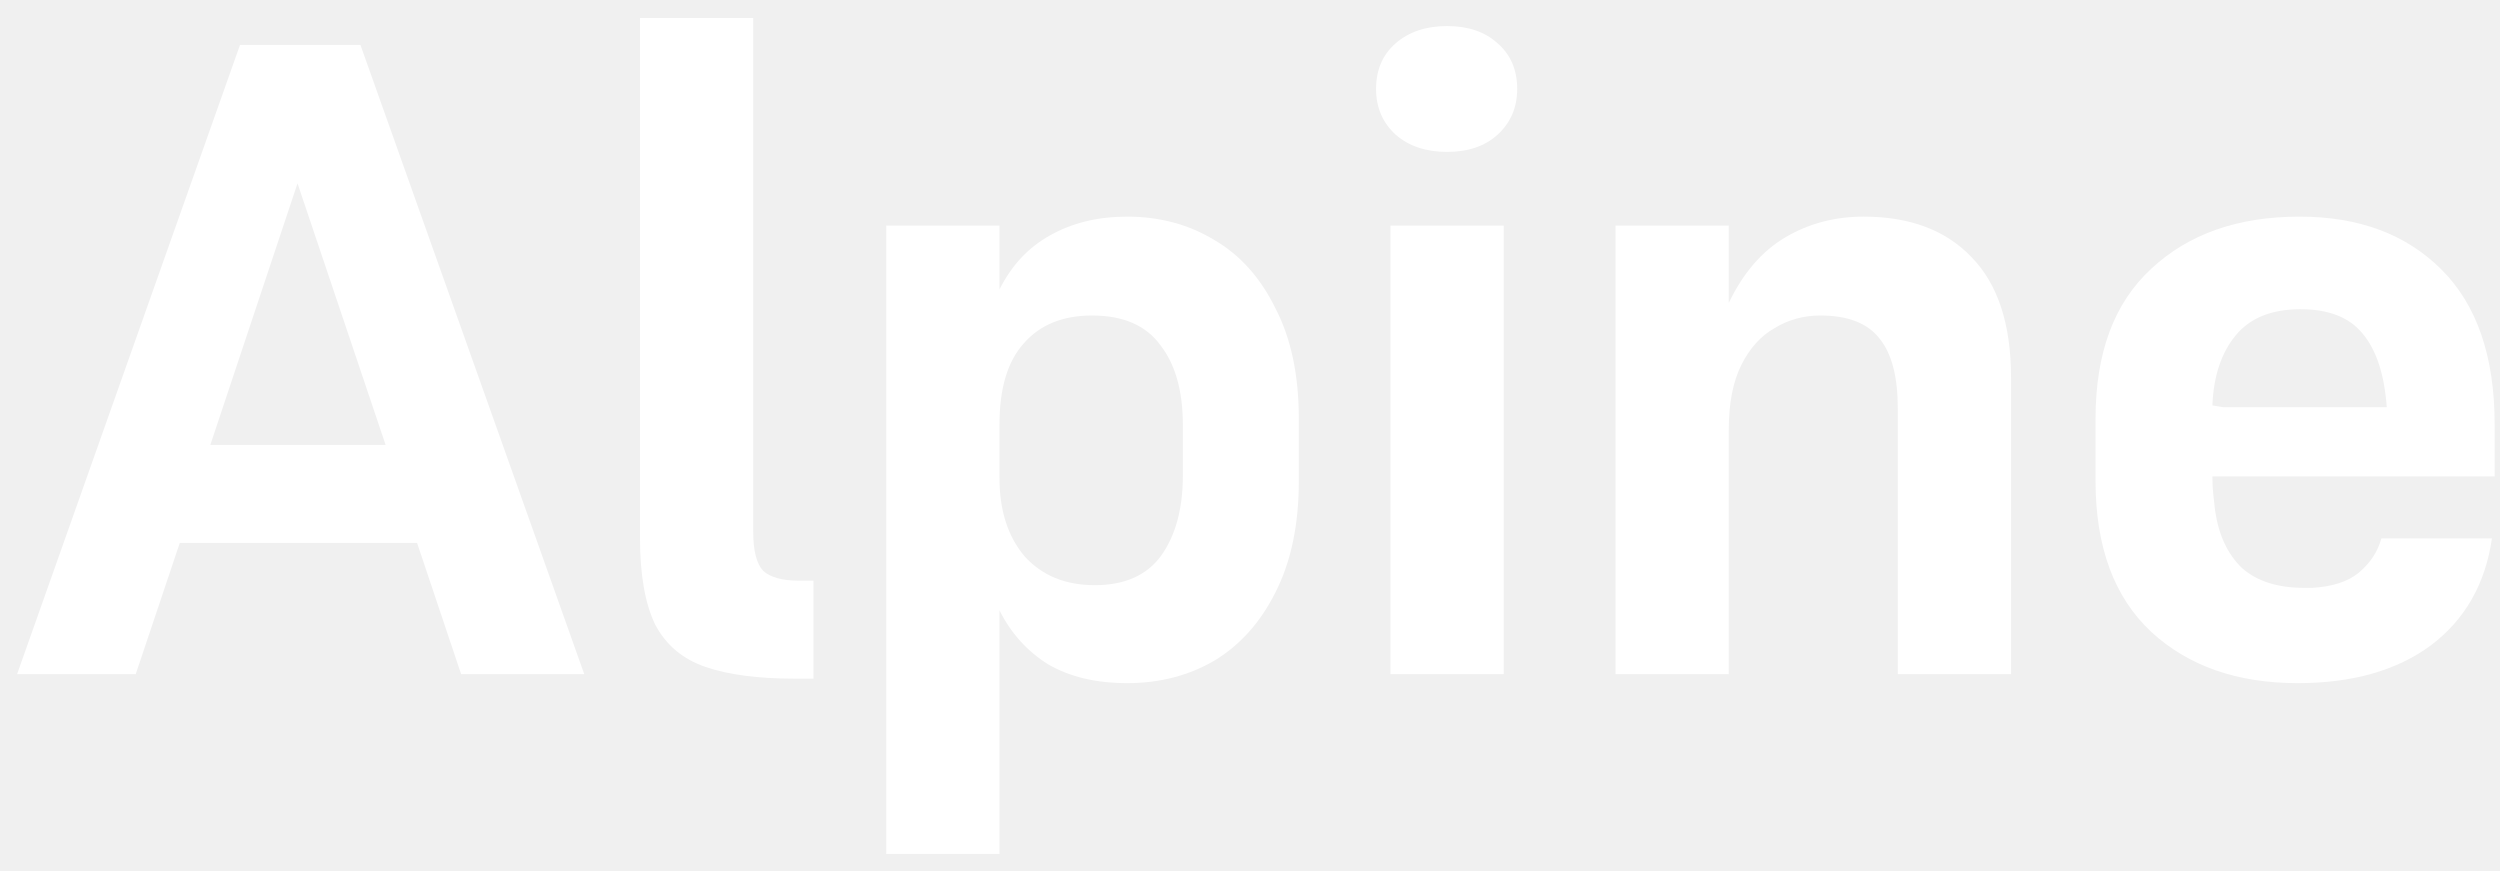
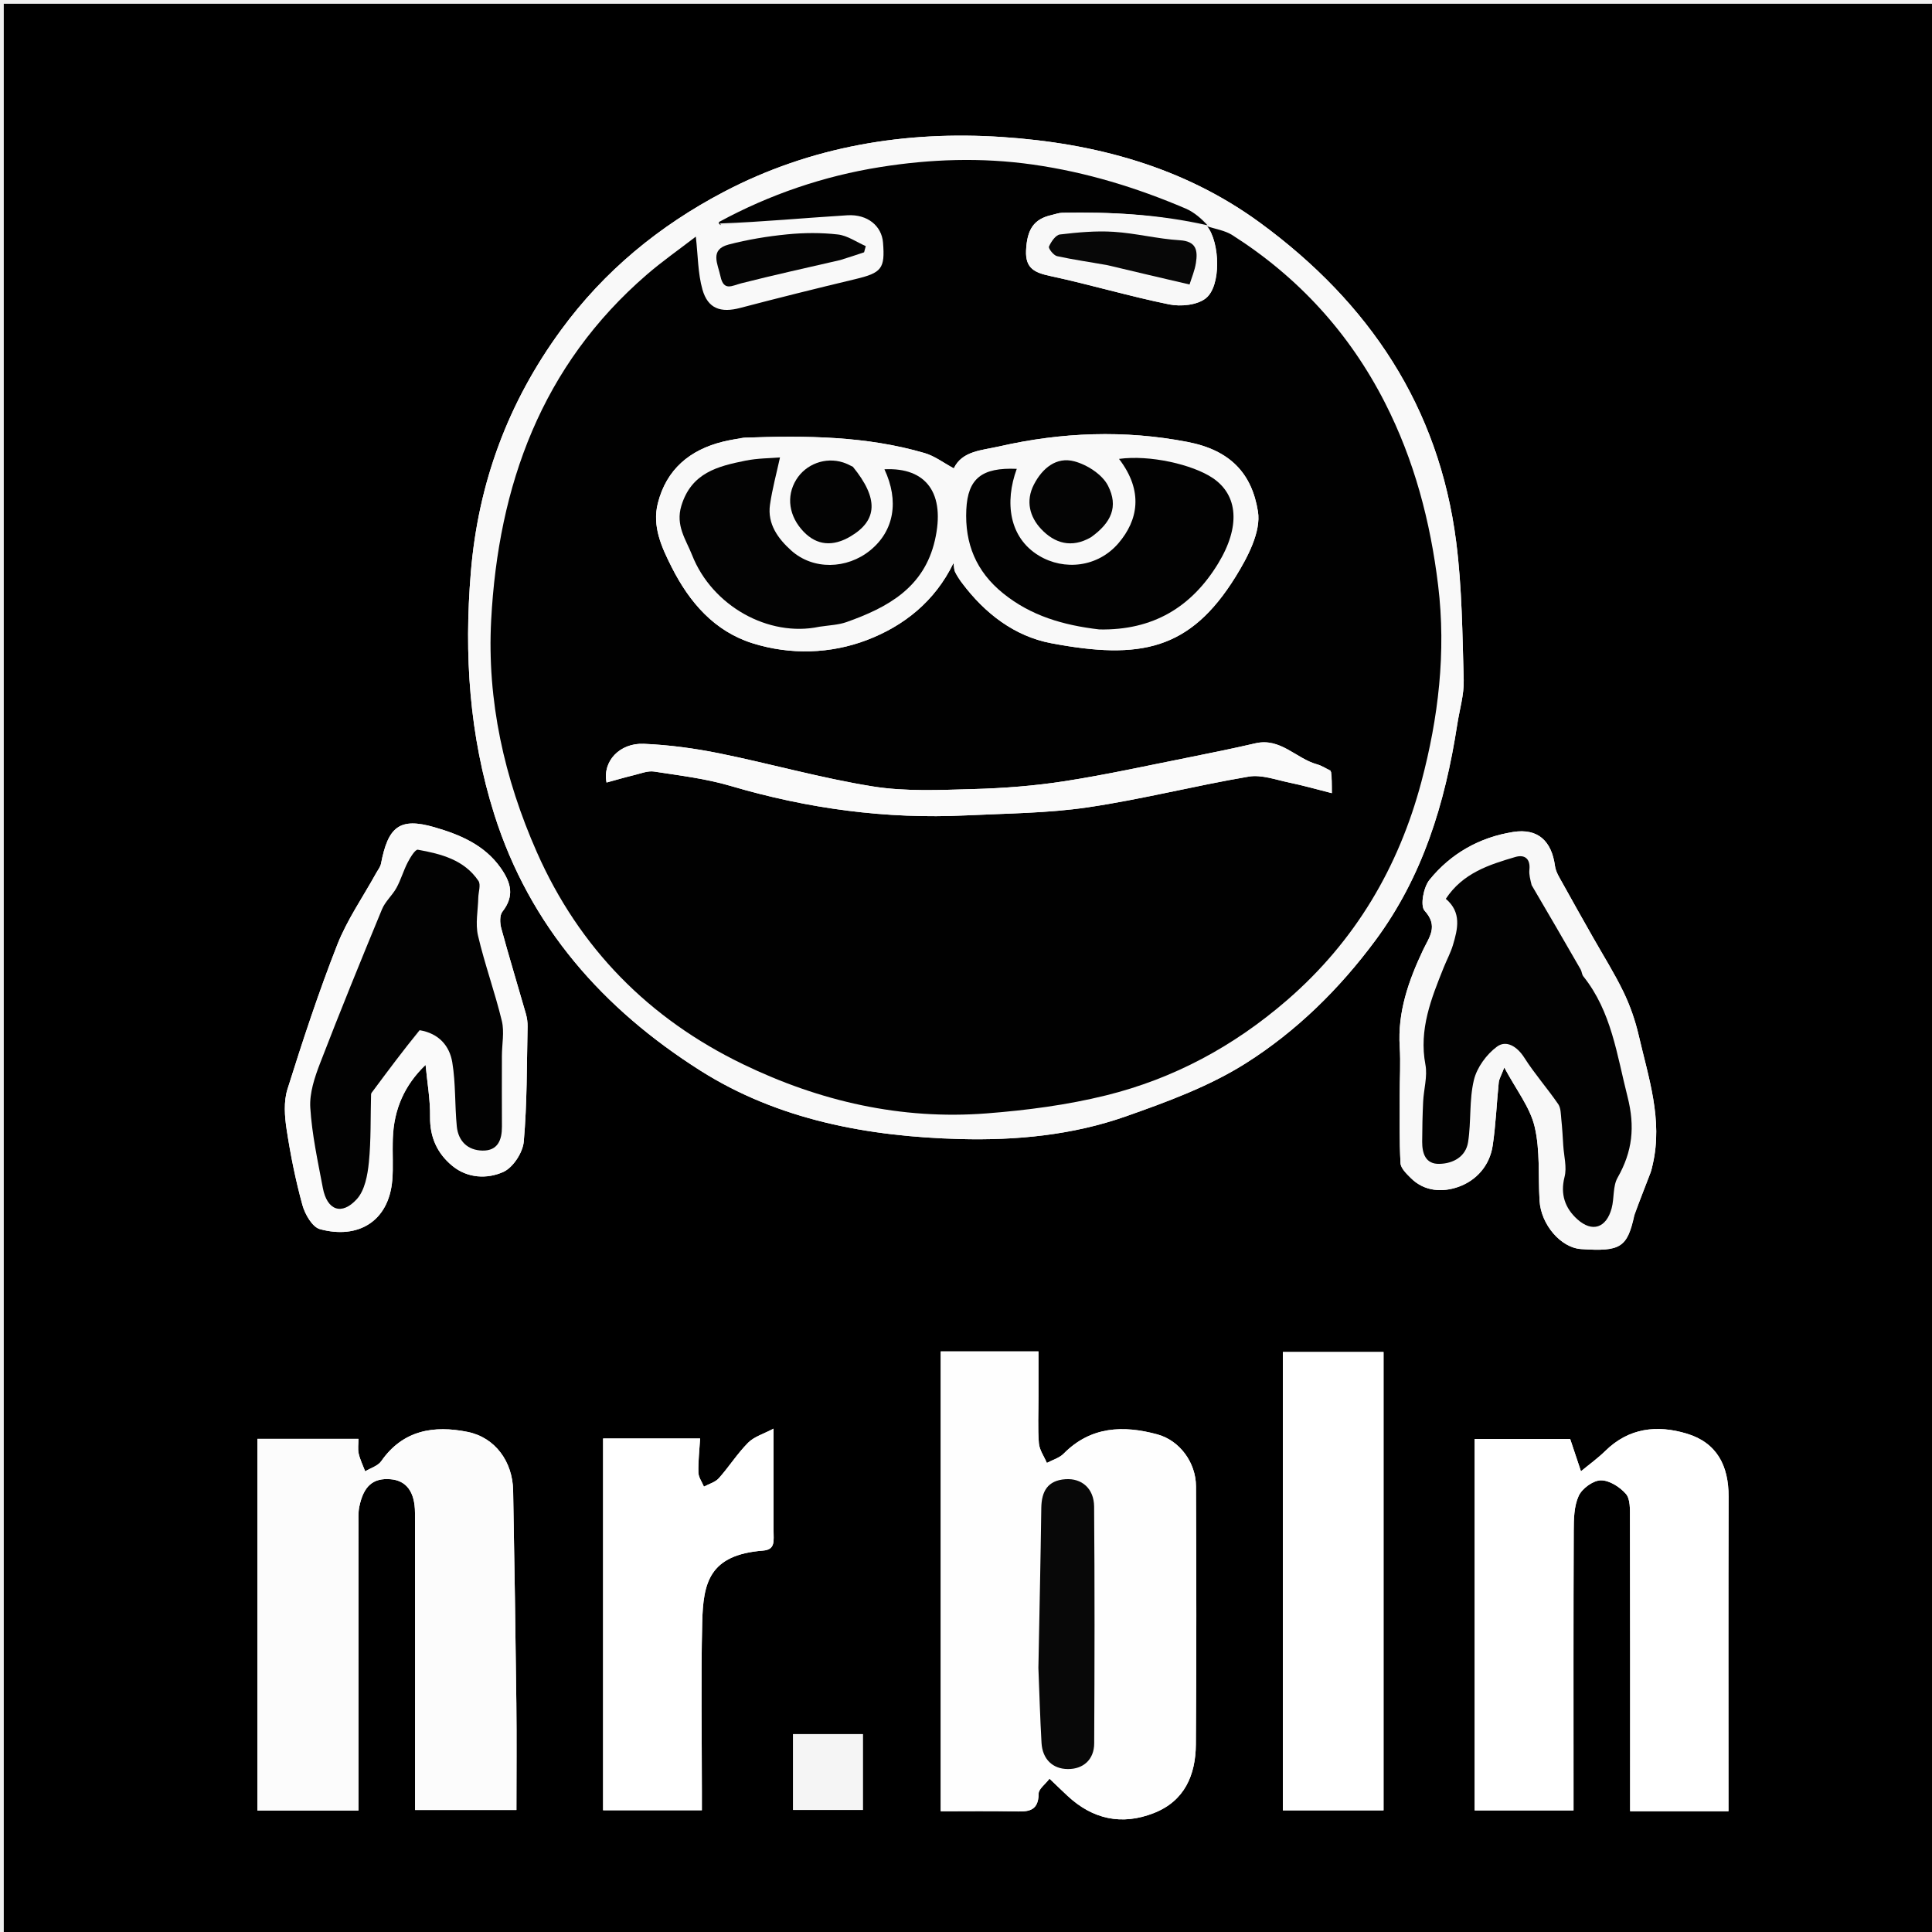
- <svg xmlns="http://www.w3.org/2000/svg" width="89" height="31" viewBox="0 0 89 31" fill="#FFFFFF">
-   <path d="M13.728 15.84L10.592 6.528L7.488 15.84H13.728ZM16.416 24L14.848 19.328H6.4L4.832 24H0.608L8.544 1.6H12.832L20.8 24H16.416Z" />
-   <path d="M26.815 18.944C26.815 19.605 26.932 20.064 27.167 20.32C27.423 20.555 27.85 20.672 28.447 20.672H28.959V24.16H28.287C26.986 24.16 25.93 24.021 25.119 23.744C24.308 23.467 23.711 22.965 23.327 22.24C22.964 21.493 22.783 20.459 22.783 19.136V0.64H26.815V18.944Z" />
-   <path d="M38.974 20.832C40.041 20.832 40.83 20.48 41.342 19.776C41.854 19.051 42.11 18.101 42.11 16.928V15.136C42.11 13.92 41.843 12.971 41.31 12.288C40.798 11.584 39.987 11.232 38.878 11.232C37.833 11.232 37.022 11.563 36.446 12.224C35.87 12.864 35.582 13.824 35.582 15.104V17.024C35.582 18.176 35.881 19.104 36.478 19.808C37.097 20.491 37.929 20.832 38.974 20.832ZM40.126 24.32C39.017 24.32 38.078 24.096 37.31 23.648C36.563 23.179 35.987 22.539 35.582 21.728V30.4H31.55V8.032H35.582V10.304C36.009 9.451 36.606 8.811 37.374 8.384C38.163 7.936 39.081 7.712 40.126 7.712C41.278 7.712 42.313 7.989 43.23 8.544C44.147 9.077 44.873 9.888 45.406 10.976C45.961 12.043 46.238 13.355 46.238 14.912V17.12C46.238 18.677 45.961 20 45.406 21.088C44.873 22.155 44.147 22.965 43.23 23.52C42.313 24.053 41.278 24.32 40.126 24.32Z" />
-   <path d="M51.516 5.408C50.769 5.408 50.161 5.205 49.692 4.8C49.223 4.373 48.988 3.829 48.988 3.168C48.988 2.485 49.223 1.941 49.692 1.536C50.161 1.131 50.769 0.928 51.516 0.928C52.263 0.928 52.86 1.131 53.308 1.536C53.777 1.941 54.012 2.485 54.012 3.168C54.012 3.829 53.777 4.373 53.308 4.8C52.86 5.205 52.263 5.408 51.516 5.408ZM49.5 24V8.032H53.532V24H49.5Z" />
-   <path d="M61.544 15.296V24H57.513V8.032H61.544V10.784C62.056 9.717 62.728 8.939 63.56 8.448C64.392 7.957 65.32 7.712 66.344 7.712C67.987 7.712 69.267 8.192 70.184 9.152C71.123 10.112 71.593 11.541 71.593 13.44V24H67.561V14.528C67.561 13.419 67.347 12.597 66.921 12.064C66.494 11.509 65.79 11.232 64.808 11.232C64.211 11.232 63.667 11.381 63.176 11.68C62.686 11.957 62.291 12.395 61.992 12.992C61.694 13.589 61.544 14.357 61.544 15.296Z" />
-   <path d="M88.713 19.168C88.478 20.789 87.753 22.059 86.537 22.976C85.321 23.872 83.742 24.32 81.801 24.32C79.646 24.32 77.907 23.712 76.585 22.496C75.262 21.259 74.601 19.467 74.601 17.12V14.912C74.601 12.565 75.262 10.784 76.585 9.568C77.907 8.331 79.667 7.712 81.865 7.712C83.977 7.712 85.662 8.341 86.921 9.6C88.179 10.859 88.809 12.693 88.809 15.104V16.96H78.761C78.761 17.195 78.771 17.408 78.793 17.6C78.814 17.792 78.835 17.984 78.857 18.176C78.985 19.051 79.305 19.733 79.817 20.224C80.35 20.693 81.086 20.928 82.025 20.928C82.067 20.928 82.11 20.928 82.153 20.928C82.217 20.928 82.27 20.928 82.313 20.928C83.038 20.885 83.593 20.704 83.977 20.384C84.382 20.043 84.649 19.637 84.777 19.168H88.713ZM78.761 14.432L79.145 14.496H84.969C84.883 13.323 84.595 12.448 84.105 11.872C83.635 11.296 82.899 11.008 81.897 11.008C80.873 11.008 80.105 11.317 79.593 11.936C79.081 12.555 78.803 13.387 78.761 14.432Z" />
+ <svg xmlns="http://www.w3.org/2000/svg" version="1.1" id="Layer_1" x="0px" y="0px" width="100%" viewBox="0 0 512 512" enable-background="new 0 0 512 512" xml:space="preserve">
+   <path fill="#000000" opacity="1" stroke="none" d=" M1,183   C1,122 1,61.5 1,1   C171.667,1 342.333,1 513,1   C513,171.667 513,342.333 513,513   C342.333,513 171.667,513 1,513   C1,403.167 1,293.333 1,183  M386.195,191.871   C386.8,187.993 388.008,184.098 387.898,180.24   C387.548,168.031 387.453,155.741 385.913,143.653   C381.344,107.791 362.834,80.233 333.998,59.087   C313.607,44.134 290.045,37.938 265.561,36.309   C239.966,34.606 214.906,38.728 191.771,50.876   C174.705,59.839 160.148,71.786 148.697,87.432   C134.658,106.614 126.74,127.916 124.774,151.679   C122.968,173.501 124.359,194.822 130.985,215.798   C140.388,245.566 159.908,267.436 185.573,283.701   C206.289,296.829 230.095,301.197 254.334,301.855   C269.227,302.259 284.228,300.832 298.384,295.845   C309.291,292.002 320.445,287.912 330.132,281.786   C343.542,273.306 354.954,262.109 364.516,249.181   C376.975,232.337 382.92,213.098 386.195,191.871  M275.209,369.505   C275.209,365.743 275.209,361.982 275.209,358.145   C266.249,358.145 257.831,358.145 249.302,358.145   C249.302,398.831 249.302,439.325 249.302,480.003   C255.915,480.003 262.226,479.917 268.532,480.037   C272.022,480.103 275.218,480.376 275.25,475.32   C275.258,474.096 276.976,472.883 278.132,471.37   C280.079,473.226 281.486,474.597 282.925,475.935   C289.609,482.15 297.307,483.808 305.788,480.48   C313.948,477.278 316.853,470.382 316.916,462.288   C317.094,439.483 317.051,416.675 316.95,393.869   C316.923,387.624 312.666,381.747 306.704,380.124   C297.701,377.673 289.062,377.967 281.885,385.228   C280.741,386.386 278.933,386.887 277.432,387.691   C276.693,385.955 275.46,384.259 275.315,382.474   C274.991,378.505 275.211,374.492 275.209,369.505  M68.21,431.5   C68.21,447.591 68.21,463.683 68.21,479.8   C77.436,479.8 86.034,479.8 95.004,479.8   C95.004,472.146 95.004,464.691 95.004,457.236   C95.003,439.579 94.998,421.922 95.009,404.265   C95.01,402.603 94.886,400.893 95.219,399.288   C96.364,393.777 98.882,391.644 103.474,392.009   C107.671,392.343 109.965,395.326 109.976,400.941   C110.022,425.594 109.995,450.247 109.995,474.9   C109.995,476.507 109.995,478.114 109.995,479.666   C119.219,479.666 127.935,479.666 136.858,479.666   C136.858,470.018 136.949,460.708 136.839,451.401   C136.618,432.593 136.329,413.787 135.985,394.981   C135.846,387.36 131.243,380.944 123.904,379.465   C115.034,377.677 106.793,378.94 101.031,387.224   C100.148,388.494 98.22,389.037 96.775,389.916   C96.184,388.355 95.424,386.833 95.057,385.221   C94.779,383.997 95.002,382.659 95.002,381.304   C85.939,381.304 77.22,381.304 68.21,381.304   C68.21,397.906 68.21,414.203 68.21,431.5  M441.533,480.002   C447.293,480.002 453.053,480.002 458.062,480.002   C458.062,451.795 458.012,424.19 458.092,396.585   C458.115,388.427 454.991,382.322 446.99,379.917   C439.174,377.568 431.686,378.37 425.442,384.495   C423.441,386.457 421.137,388.11 418.971,389.904   C418.048,387.139 417.124,384.374 416.114,381.351   C408.167,381.351 399.456,381.351 390.796,381.351   C390.796,414.317 390.796,446.932 390.796,479.774   C399.521,479.774 408.089,479.774 417.001,479.774   C417.001,477.926 417.001,476.298 417.001,474.67   C417,451.68 416.957,428.69 417.051,405.7   C417.064,402.575 417.118,399.157 418.366,396.43   C419.262,394.476 422.159,392.351 424.207,392.306   C426.461,392.257 429.277,394.054 430.879,395.892   C432.06,397.247 431.955,399.958 431.96,402.066   C432.025,426.389 432.002,450.711 432.002,475.034   C432.002,476.628 432.002,478.222 432.002,480.002   C435.249,480.002 437.896,480.002 441.533,480.002  M339.969,420.5   C339.969,440.242 339.969,459.983 339.969,479.759   C349.227,479.759 357.959,479.759 366.652,479.759   C366.652,439.025 366.652,398.534 366.652,358.287   C357.566,358.287 348.828,358.287 339.969,358.287   C339.969,378.913 339.969,399.206 339.969,420.5  M204.999,405.278   C204.999,396.639 204.999,388 204.999,378.606   C202.398,379.99 199.881,380.706 198.269,382.323   C195.408,385.195 193.209,388.715 190.494,391.749   C189.54,392.815 187.883,393.253 186.547,393.977   C186.031,392.729 185.111,391.492 185.079,390.231   C185.004,387.278 185.354,384.313 185.54,381.215   C177.168,381.215 168.562,381.215 159.825,381.215   C159.825,414.164 159.825,446.896 159.825,479.738   C168.604,479.738 177.172,479.738 186.002,479.738   C186.002,477.844 186.002,476.203 186.002,474.562   C186.002,459.731 185.739,444.893 186.09,430.071   C186.342,419.415 187.925,412.059 202.217,410.925   C205.574,410.659 204.991,408.327 204.999,405.278  M433.155,321.681   C434.559,318.088 435.978,314.501 437.357,310.898   C437.647,310.141 437.818,309.335 437.999,308.541   C440.705,296.723 436.869,285.587 434.27,274.36   C433.359,270.421 431.99,266.503 430.234,262.864   C427.826,257.878 424.846,253.169 422.118,248.337   C419.468,243.642 416.796,238.959 414.199,234.235   C413.363,232.716 412.31,231.14 412.087,229.491   C411.188,222.847 407.539,219.445 400.997,220.48   C392.093,221.888 384.461,226.202 378.817,233.187   C377.246,235.131 376.326,240.014 377.534,241.343   C381.282,245.467 378.727,248.369 377.115,251.783   C373.284,259.899 370.351,268.214 370.941,277.441   C371.209,281.642 370.934,285.877 370.941,290.097   C370.951,296.15 370.822,302.212 371.151,308.248   C371.226,309.628 372.765,311.082 373.909,312.221   C377.519,315.813 382.322,316.002 386.466,314.542   C391.233,312.861 394.778,308.923 395.574,303.606   C396.404,298.066 396.615,292.435 397.186,286.853   C397.281,285.926 397.836,285.046 398.652,282.897   C401.818,288.838 405.467,293.413 406.691,298.565   C408.187,304.861 407.608,311.643 408.002,318.21   C408.382,324.559 413.654,330.653 418.977,331.014   C429.464,331.726 431.255,330.648 433.155,321.681  M104.15,301.448   C104.388,293.909 107.228,287.531 112.782,282.207   C113.22,286.869 114.035,291.432 113.976,295.985   C113.906,301.374 115.873,305.651 119.822,308.928   C123.863,312.281 129.094,312.503 133.391,310.573   C135.958,309.42 138.547,305.448 138.804,302.538   C139.696,292.427 139.59,282.227 139.813,272.059   C139.838,270.923 139.671,269.741 139.358,268.647   C137.202,261.108 134.91,253.608 132.85,246.043   C132.473,244.658 132.379,242.583 133.146,241.604   C136.4,237.454 135.444,233.922 132.678,229.996   C128.324,223.814 121.697,221.124 115.096,219.215   C105.862,216.544 102.843,219.116 100.971,228.87   C100.797,229.775 100.119,230.588 99.654,231.431   C96.176,237.735 91.976,243.754 89.367,250.398   C84.438,262.95 80.214,275.795 76.174,288.667   C75.147,291.941 75.43,295.852 75.962,299.34   C76.989,306.075 78.341,312.795 80.149,319.359   C80.821,321.799 82.767,325.187 84.786,325.737   C94.912,328.496 103.052,323.662 103.96,312.729   C104.248,309.271 103.969,305.766 104.15,301.448  M228.661,472.409   C228.661,468.147 228.661,463.885 228.661,459.564   C222.08,459.564 216.18,459.564 210.178,459.564   C210.178,466.439 210.178,473.024 210.178,479.66   C216.391,479.66 222.403,479.66 228.661,479.66   C228.661,477.328 228.661,475.35 228.661,472.409  z" />
+   <path fill="#F9F9F9" opacity="1" stroke="none" d=" M386.143,192.311   C382.92,213.098 376.975,232.337 364.516,249.181   C354.954,262.109 343.542,273.306 330.132,281.786   C320.445,287.912 309.291,292.002 298.384,295.845   C284.228,300.832 269.227,302.259 254.334,301.855   C230.095,301.197 206.289,296.829 185.573,283.701   C159.908,267.436 140.388,245.566 130.985,215.798   C124.359,194.822 122.968,173.501 124.774,151.679   C126.74,127.916 134.658,106.614 148.697,87.432   C160.148,71.786 174.705,59.839 191.771,50.876   C214.906,38.728 239.966,34.606 265.561,36.309   C290.045,37.938 313.607,44.134 333.998,59.087   C362.834,80.233 381.344,107.791 385.913,143.653   C387.453,155.741 387.548,168.031 387.898,180.24   C388.008,184.098 386.8,187.993 386.143,192.311  M190.899,59.719   C202.114,58.807 213.319,57.74 224.548,57.05   C229.929,56.72 233.657,59.898 234.01,64.271   C234.572,71.22 233.633,72.307 226.64,73.98   C216.451,76.416 206.283,78.946 196.151,81.608   C191.022,82.956 187.594,81.832 186.151,76.721   C184.937,72.418 184.978,67.762 184.4,62.709   C179.954,66.137 175.527,69.227 171.461,72.736   C143.508,96.855 132.053,128.652 130.165,164.359   C129.038,185.688 133.635,206.293 142.285,225.863   C153.536,251.317 171.992,269.984 196.924,282.038   C217.249,291.864 238.822,296.817 261.474,295.058   C272.101,294.234 282.82,292.837 293.145,290.277   C311.051,285.837 326.908,277.309 341.056,265.071   C359.183,249.392 370.682,229.773 376.689,207.148   C381.168,190.28 383.27,172.898 381.124,155.168   C379.064,138.15 374.782,121.924 367.003,106.68   C357.59,88.232 344.052,73.437 326.587,62.314   C324.638,61.073 322.126,60.716 319.977,60.031   C319.977,60.031 320.06,60.132 320.675,59.533   C318.527,58.09 316.543,56.265 314.205,55.267   C301.206,49.721 287.894,45.634 273.73,43.616   C260.051,41.667 246.574,42.156 233.246,44.279   C218.359,46.651 204.028,51.512 190.258,59.232   C190.523,59.379 190.788,59.525 191.053,59.672   C190.87,59.347 190.688,59.023 190.899,59.719  M223.043,68.853   C225.027,68.189 227.01,67.526 228.994,66.862   C229.141,66.316 229.288,65.769 229.435,65.223   C226.977,64.148 224.592,62.43 222.044,62.14   C217.615,61.635 213.05,61.668 208.605,62.108   C203.399,62.622 198.174,63.481 193.117,64.801   C187.971,66.145 190.242,69.958 190.936,73.233   C191.79,77.266 193.995,75.699 196.46,75.073   C205.013,72.9 213.636,70.998 223.043,68.853  z" />
+   <path fill="#FEFEFE" opacity="1" stroke="none" d=" M275.209,370.001   C275.211,374.492 274.991,378.505 275.315,382.474   C275.46,384.259 276.693,385.955 277.432,387.691   C278.933,386.887 280.741,386.386 281.885,385.228   C289.062,377.967 297.701,377.673 306.704,380.124   C312.666,381.747 316.923,387.624 316.95,393.869   C317.051,416.675 317.094,439.483 316.916,462.288   C316.853,470.382 313.948,477.278 305.788,480.48   C297.307,483.808 289.609,482.15 282.925,475.935   C281.486,474.597 280.079,473.226 278.132,471.37   C276.976,472.883 275.258,474.096 275.25,475.32   C275.218,480.376 272.022,480.103 268.532,480.037   C262.226,479.917 255.915,480.003 249.302,480.003   C249.302,439.325 249.302,398.831 249.302,358.145   C257.831,358.145 266.249,358.145 275.209,358.145   C275.209,361.982 275.209,365.743 275.209,370.001  M275.187,442.495   C275.455,448.958 275.648,455.425 276.016,461.883   C276.261,466.168 278.943,468.782 282.974,468.818   C286.993,468.854 289.951,466.378 289.972,462.018   C290.074,441.101 290.114,420.182 289.95,399.265   C289.912,394.463 286.667,391.718 282.384,392.004   C277.634,392.321 276.013,395.215 275.955,399.661   C275.771,413.607 275.453,427.552 275.187,442.495  z" />
+   <path fill="#FCFCFC" opacity="1" stroke="none" d=" M68.21,431   C68.21,414.203 68.21,397.906 68.21,381.304   C77.22,381.304 85.939,381.304 95.002,381.304   C95.002,382.659 94.779,383.997 95.057,385.221   C95.424,386.833 96.184,388.355 96.775,389.916   C98.22,389.037 100.148,388.494 101.031,387.224   C106.793,378.94 115.034,377.677 123.904,379.465   C131.243,380.944 135.846,387.36 135.985,394.981   C136.329,413.787 136.618,432.593 136.839,451.401   C136.949,460.708 136.858,470.018 136.858,479.666   C127.935,479.666 119.219,479.666 109.995,479.666   C109.995,478.114 109.995,476.507 109.995,474.9   C109.995,450.247 110.022,425.594 109.976,400.941   C109.965,395.326 107.671,392.343 103.474,392.009   C98.882,391.644 96.364,393.777 95.219,399.288   C94.886,400.893 95.01,402.603 95.009,404.265   C94.998,421.922 95.003,439.579 95.004,457.236   C95.004,464.691 95.004,472.146 95.004,479.8   C86.034,479.8 77.436,479.8 68.21,479.8   C68.21,463.683 68.21,447.591 68.21,431  z" />
+   <path fill="#FFFFFF" opacity="1" stroke="none" d=" M441.038,480.002   C437.896,480.002 435.249,480.002 432.002,480.002   C432.002,478.222 432.002,476.628 432.002,475.034   C432.002,450.711 432.025,426.389 431.96,402.066   C431.955,399.958 432.06,397.247 430.879,395.892   C429.277,394.054 426.461,392.257 424.207,392.306   C422.159,392.351 419.262,394.476 418.366,396.43   C417.118,399.157 417.064,402.575 417.051,405.7   C416.957,428.69 417,451.68 417.001,474.67   C417.001,476.298 417.001,477.926 417.001,479.774   C408.089,479.774 399.521,479.774 390.796,479.774   C390.796,446.932 390.796,414.317 390.796,381.351   C399.456,381.351 408.167,381.351 416.114,381.351   C417.124,384.374 418.048,387.139 418.971,389.904   C421.137,388.11 423.441,386.457 425.442,384.495   C431.686,378.37 439.174,377.568 446.99,379.917   C454.991,382.322 458.115,388.427 458.092,396.585   C458.012,424.19 458.062,451.795 458.062,480.002   C453.053,480.002 447.293,480.002 441.038,480.002  z" />
+   <path fill="#FFFFFF" opacity="1" stroke="none" d=" M339.969,420   C339.969,399.206 339.969,378.913 339.969,358.287   C348.828,358.287 357.566,358.287 366.652,358.287   C366.652,398.534 366.652,439.025 366.652,479.759   C357.959,479.759 349.227,479.759 339.969,479.759   C339.969,459.983 339.969,440.242 339.969,420  z" />
+   <path fill="#FFFFFF" opacity="1" stroke="none" d=" M204.999,405.749   C204.991,408.327 205.574,410.659 202.217,410.925   C187.925,412.059 186.342,419.415 186.09,430.071   C185.739,444.893 186.002,459.731 186.002,474.562   C186.002,476.203 186.002,477.844 186.002,479.738   C177.172,479.738 168.604,479.738 159.825,479.738   C159.825,446.896 159.825,414.164 159.825,381.215   C168.562,381.215 177.168,381.215 185.54,381.215   C185.354,384.313 185.004,387.278 185.079,390.231   C185.111,391.492 186.031,392.729 186.547,393.977   C187.883,393.253 189.54,392.815 190.494,391.749   C193.209,388.715 195.408,385.195 198.269,382.323   C199.881,380.706 202.398,379.99 204.999,378.606   C204.999,388 204.999,396.639 204.999,405.749  z" />
+   <path fill="#F8F8F8" opacity="1" stroke="none" d=" M433.13,322.094   C431.255,330.648 429.464,331.726 418.977,331.014   C413.654,330.653 408.382,324.559 408.002,318.21   C407.608,311.643 408.187,304.861 406.691,298.565   C405.467,293.413 401.818,288.838 398.652,282.897   C397.836,285.046 397.281,285.926 397.186,286.853   C396.615,292.435 396.404,298.066 395.574,303.606   C394.778,308.923 391.233,312.861 386.466,314.542   C382.322,316.002 377.519,315.813 373.909,312.221   C372.765,311.082 371.226,309.628 371.151,308.248   C370.822,302.212 370.951,296.15 370.941,290.097   C370.934,285.877 371.209,281.642 370.941,277.441   C370.351,268.214 373.284,259.899 377.115,251.783   C378.727,248.369 381.282,245.467 377.534,241.343   C376.326,240.014 377.246,235.131 378.817,233.187   C384.461,226.202 392.093,221.888 400.997,220.48   C407.539,219.445 411.188,222.847 412.087,229.491   C412.31,231.14 413.363,232.716 414.199,234.235   C416.796,238.959 419.468,243.642 422.118,248.337   C424.846,253.169 427.826,257.878 430.234,262.864   C431.99,266.503 433.359,270.421 434.27,274.36   C436.869,285.587 440.705,296.723 437.999,308.541   C437.818,309.335 437.647,310.141 437.357,310.898   C435.978,314.501 434.559,318.088 433.13,322.094  M405.651,234.265   C405.522,233.01 405.176,231.733 405.306,230.506   C405.617,227.545 404.023,226.394 401.583,227.11   C394.625,229.153 387.662,231.361 383.156,238.199   C387.386,241.775 386.335,246.155 385.036,250.479   C384.426,252.509 383.394,254.41 382.6,256.388   C379.288,264.643 375.992,272.817 377.751,282.139   C378.339,285.257 377.309,288.663 377.15,291.943   C376.979,295.478 376.907,299.021 376.893,302.561   C376.881,305.655 377.772,308.509 381.421,308.437   C385.114,308.364 388.455,306.538 389.06,302.646   C389.905,297.212 389.322,291.5 390.598,286.208   C391.396,282.9 393.945,279.405 396.718,277.367   C399.18,275.556 402.054,277.3 403.961,280.299   C406.678,284.573 410.066,288.414 412.94,292.596   C413.666,293.651 413.626,295.288 413.772,296.674   C414.015,298.99 414.14,301.319 414.287,303.643   C414.463,306.406 415.279,309.342 414.624,311.897   C413.433,316.548 414.807,320.225 417.99,323.101   C421.97,326.699 425.69,325.409 427.097,320.22   C427.819,317.556 427.384,314.372 428.673,312.105   C432.603,305.189 433.354,298.655 431.306,290.616   C428.473,279.493 427.07,268.087 419.594,258.74   C419.205,258.254 419.207,257.473 418.884,256.911   C414.655,249.559 410.4,242.222 405.651,234.265  z" />
+   <path fill="#FAFAFA" opacity="1" stroke="none" d=" M104.05,301.866   C103.969,305.766 104.248,309.271 103.96,312.729   C103.052,323.662 94.912,328.496 84.786,325.737   C82.767,325.187 80.821,321.799 80.149,319.359   C78.341,312.795 76.989,306.075 75.962,299.34   C75.43,295.852 75.147,291.941 76.174,288.667   C80.214,275.795 84.438,262.95 89.367,250.398   C91.976,243.754 96.176,237.735 99.654,231.431   C100.119,230.588 100.797,229.775 100.971,228.87   C102.843,219.116 105.862,216.544 115.096,219.215   C121.697,221.124 128.324,223.814 132.678,229.996   C135.444,233.922 136.4,237.454 133.146,241.604   C132.379,242.583 132.473,244.658 132.85,246.043   C134.91,253.608 137.202,261.108 139.358,268.647   C139.671,269.741 139.838,270.923 139.813,272.059   C139.59,282.227 139.696,292.427 138.804,302.538   C138.547,305.448 135.958,309.42 133.391,310.573   C129.094,312.503 123.863,312.281 119.822,308.928   C115.873,305.651 113.906,301.374 113.976,295.985   C114.035,291.432 113.22,286.869 112.782,282.207   C107.228,287.531 104.388,293.909 104.05,301.866  M111.588,272.995   C116.382,273.875 119.149,277.228 119.864,281.547   C120.784,287.107 120.508,292.854 121.057,298.49   C121.44,302.414 123.953,304.864 127.902,304.917   C131.924,304.971 133.032,302.093 133.016,298.548   C132.986,292.305 132.993,286.063 133.008,279.82   C133.015,276.723 133.694,273.477 132.991,270.558   C131.16,262.959 128.454,255.568 126.678,247.958   C125.939,244.79 126.672,241.276 126.747,237.92   C126.781,236.402 127.475,234.457 126.786,233.437   C123.009,227.847 116.881,226.29 110.737,225.185   C110.047,225.061 108.719,227.251 108.044,228.553   C106.92,230.723 106.252,233.133 105.082,235.273   C103.991,237.269 102.096,238.881 101.243,240.946   C95.643,254.492 90.106,268.067 84.837,281.744   C83.393,285.492 81.989,289.679 82.232,293.56   C82.677,300.698 84.231,307.782 85.563,314.842   C86.674,320.732 90.553,322.207 94.578,317.758   C96.681,315.433 97.417,311.408 97.752,308.05   C98.348,302.072 98.164,296.017 98.338,289.996   C98.346,289.703 98.626,289.4 98.823,289.135   C102.816,283.762 106.814,278.394 111.588,272.995  z" />
+   <path fill="#F5F5F5" opacity="1" stroke="none" d=" M228.661,472.89   C228.661,475.35 228.661,477.328 228.661,479.66   C222.403,479.66 216.391,479.66 210.178,479.66   C210.178,473.024 210.178,466.439 210.178,459.564   C216.18,459.564 222.08,459.564 228.661,459.564   C228.661,463.885 228.661,468.147 228.661,472.89  z" />
+   <path fill="#010101" opacity="1" stroke="none" d=" M319.875,59.95   C322.126,60.716 324.638,61.073 326.587,62.314   C344.052,73.437 357.59,88.232 367.003,106.68   C374.782,121.924 379.064,138.15 381.124,155.168   C383.27,172.898 381.168,190.28 376.689,207.148   C370.682,229.773 359.183,249.392 341.056,265.071   C326.908,277.309 311.051,285.837 293.145,290.277   C282.82,292.837 272.101,294.234 261.474,295.058   C238.822,296.817 217.249,291.864 196.924,282.038   C171.992,269.984 153.536,251.317 142.285,225.863   C133.635,206.293 129.038,185.688 130.165,164.359   C132.053,128.652 143.508,96.855 171.461,72.736   C175.527,69.227 179.954,66.137 184.4,62.709   C184.978,67.762 184.937,72.418 186.151,76.721   C187.594,81.832 191.022,82.956 196.151,81.608   C206.283,78.946 216.451,76.416 226.64,73.98   C233.633,72.307 234.572,71.22 234.01,64.271   C233.657,59.898 229.929,56.72 224.548,57.05   C213.319,57.74 202.114,58.807 190.741,59.224   C190.583,58.729 190.656,58.768 190.656,58.768   C204.028,51.512 218.359,46.651 233.246,44.279   C246.574,42.156 260.051,41.667 273.73,43.616   C287.894,45.634 301.206,49.721 314.205,55.267   C316.543,56.265 318.527,58.09 319.987,59.698   C306.892,56.73 294.245,56.166 281.531,56.387   C280.562,56.403 279.599,56.782 278.635,56.999   C273.918,58.065 272.173,60.862 271.919,66.379   C271.695,71.251 274.348,72.289 278.444,73.171   C288.966,75.435 299.313,78.529 309.855,80.67   C312.919,81.292 317.231,80.867 319.523,79.073   C323.681,75.819 323.325,64.289 319.875,59.95  M196.929,115.994   C195.162,116.338 193.378,116.608 191.633,117.037   C182.798,119.212 176.61,124.385 174.335,133.357   C172.786,139.468 175.311,144.977 178.004,150.311   C182.708,159.632 189.334,167.301 199.444,170.473   C209.455,173.613 220.133,173.291 229.78,169.603   C239.46,165.902 247.748,159.422 252.681,149.216   C252.865,150.311 252.831,151.027 253.112,151.586   C253.626,152.611 254.266,153.588 254.957,154.508   C260.994,162.547 268.829,168.616 278.577,170.459   C302.138,174.915 315.371,172.351 327.476,152.791   C330.651,147.66 334.223,140.893 333.37,135.555   C331.755,125.452 326.014,119.305 314.736,117.123   C298.075,113.898 281.355,114.529 264.818,118.302   C260.229,119.349 254.962,119.477 252.771,124.121   C250.104,122.694 247.712,120.849 245.011,120.061   C229.587,115.561 213.745,115.389 196.929,115.994  M352.617,204.192   C351.423,203.637 350.278,202.904 349.026,202.557   C343.477,201.02 339.342,195.446 332.704,196.98   C326.966,198.306 321.196,199.496 315.42,200.643   C304.348,202.842 293.311,205.285 282.165,207.019   C274.173,208.262 266.037,208.887 257.946,209.111   C249.073,209.358 240.023,209.802 231.329,208.415   C217.643,206.23 204.228,202.396 190.622,199.642   C184.048,198.311 177.319,197.41 170.625,197.119   C164.231,196.841 159.603,201.763 160.743,207.381   C163.216,206.708 165.636,205.995 168.084,205.402   C169.826,204.98 171.685,204.214 173.358,204.473   C180.15,205.523 187.058,206.34 193.618,208.278   C214.044,214.313 234.811,217.121 256.073,216.085   C266.826,215.561 277.674,215.517 288.286,213.95   C302.583,211.839 316.653,208.231 330.913,205.81   C334.336,205.229 338.148,206.67 341.735,207.406   C345.304,208.138 348.815,209.154 352.952,210.196   C352.952,207.544 352.952,206.238 352.617,204.192  z" />
+   <path fill="#040404" opacity="1" stroke="none" d=" M222.638,68.923   C213.636,70.998 205.013,72.9 196.46,75.073   C193.995,75.699 191.79,77.266 190.936,73.233   C190.242,69.958 187.971,66.145 193.117,64.801   C198.174,63.481 203.399,62.622 208.605,62.108   C213.05,61.668 217.615,61.635 222.044,62.14   C224.592,62.43 226.977,64.148 229.435,65.223   C229.288,65.769 229.141,66.316 228.994,66.862   C227.01,67.526 225.027,68.189 222.638,68.923  z" />
+   <path fill="#010101" opacity="1" stroke="none" d=" M190.544,58.714   C190.688,59.023 190.87,59.347 191.053,59.672   C190.788,59.525 190.523,59.379 190.457,59   C190.656,58.768 190.583,58.729 190.544,58.714  z" />
+   <path fill="#080808" opacity="1" stroke="none" d=" M275.187,441.996   C275.453,427.552 275.771,413.607 275.955,399.661   C276.013,395.215 277.634,392.321 282.384,392.004   C286.667,391.718 289.912,394.463 289.95,399.265   C290.114,420.182 290.074,441.101 289.972,462.018   C289.951,466.378 286.993,468.854 282.974,468.818   C278.943,468.782 276.261,466.168 276.016,461.883   C275.648,455.425 275.455,448.958 275.187,441.996  z" />
+   <path fill="#020202" opacity="1" stroke="none" d=" M405.901,234.573   C410.4,242.222 414.655,249.559 418.884,256.911   C419.207,257.473 419.205,258.254 419.594,258.74   C427.07,268.087 428.473,279.493 431.306,290.616   C433.354,298.655 432.603,305.189 428.673,312.105   C427.384,314.372 427.819,317.556 427.097,320.22   C425.69,325.409 421.97,326.699 417.99,323.101   C414.807,320.225 413.433,316.548 414.624,311.897   C415.279,309.342 414.463,306.406 414.287,303.643   C414.14,301.319 414.015,298.99 413.772,296.674   C413.626,295.288 413.666,293.651 412.94,292.596   C410.066,288.414 406.678,284.573 403.961,280.299   C402.054,277.3 399.18,275.556 396.718,277.367   C393.945,279.405 391.396,282.9 390.598,286.208   C389.322,291.5 389.905,297.212 389.06,302.646   C388.455,306.538 385.114,308.364 381.421,308.437   C377.772,308.509 376.881,305.655 376.893,302.561   C376.907,299.021 376.979,295.478 377.15,291.943   C377.309,288.663 378.339,285.257 377.751,282.139   C375.992,272.817 379.288,264.643 382.6,256.388   C383.394,254.41 384.426,252.509 385.036,250.479   C386.335,246.155 387.386,241.775 383.156,238.199   C387.662,231.361 394.625,229.153 401.583,227.11   C404.023,226.394 405.617,227.545 405.306,230.506   C405.176,231.733 405.522,233.01 405.901,234.573  z" />
+   <path fill="#020202" opacity="1" stroke="none" d=" M111.199,273.01   C106.814,278.394 102.816,283.762 98.823,289.135   C98.626,289.4 98.346,289.703 98.338,289.996   C98.164,296.017 98.348,302.072 97.752,308.05   C97.417,311.408 96.681,315.433 94.578,317.758   C90.553,322.207 86.674,320.732 85.563,314.842   C84.231,307.782 82.677,300.698 82.232,293.56   C81.989,289.679 83.393,285.492 84.837,281.744   C90.106,268.067 95.643,254.492 101.243,240.946   C102.096,238.881 103.991,237.269 105.082,235.273   C106.252,233.133 106.92,230.723 108.044,228.553   C108.719,227.251 110.047,225.061 110.737,225.185   C116.881,226.29 123.009,227.847 126.786,233.437   C127.475,234.457 126.781,236.402 126.747,237.92   C126.672,241.276 125.939,244.79 126.678,247.958   C128.454,255.568 131.16,262.959 132.991,270.558   C133.694,273.477 133.015,276.723 133.008,279.82   C132.993,286.063 132.986,292.305 133.016,298.548   C133.032,302.093 131.924,304.971 127.902,304.917   C123.953,304.864 121.44,302.414 121.057,298.49   C120.508,292.854 120.784,287.107 119.864,281.547   C119.149,277.228 116.382,273.875 111.199,273.01  z" />
+   <path fill="#F9F9F9" opacity="1" stroke="none" d=" M197.392,115.992   C213.745,115.389 229.587,115.561 245.011,120.061   C247.712,120.849 250.104,122.694 252.771,124.121   C254.962,119.477 260.229,119.349 264.818,118.302   C281.355,114.529 298.075,113.898 314.736,117.123   C326.014,119.305 331.755,125.452 333.37,135.555   C334.223,140.893 330.651,147.66 327.476,152.791   C315.371,172.351 302.138,174.915 278.577,170.459   C268.829,168.616 260.994,162.547 254.957,154.508   C254.266,153.588 253.626,152.611 253.112,151.586   C252.831,151.027 252.865,150.311 252.681,149.216   C247.748,159.422 239.46,165.902 229.78,169.603   C220.133,173.291 209.455,173.613 199.444,170.473   C189.334,167.301 182.708,159.632 178.004,150.311   C175.311,144.977 172.786,139.468 174.335,133.357   C176.61,124.385 182.798,119.212 191.633,117.037   C193.378,116.608 195.162,116.338 197.392,115.992  M291.769,166.834   C305.531,167.085 315.748,160.917 322.797,149.366   C328.775,139.572 328.145,131.191 321.331,126.646   C316.044,123.119 304.744,120.486 296.553,121.614   C303.141,130.211 301.552,137.911 296.442,143.913   C290.959,150.353 282.018,151.295 275.328,147.259   C267.37,142.458 266.222,133.046 269.448,124.251   C260.218,123.848 256.474,126.787 256.083,135.045   C255.658,144.025 258.656,151.448 265.861,157.258   C273.24,163.208 281.754,165.689 291.769,166.834  M217.546,166.085   C219.823,165.691 222.211,165.612 224.356,164.85   C235.224,160.991 244.869,155.764 247.756,143.18   C250.576,130.884 245.612,123.81 234.385,124.365   C238.333,132.781 236.941,140.712 230.613,145.852   C224.445,150.863 215.498,151.118 209.681,145.888   C206.234,142.79 203.313,138.874 204.054,133.757   C204.674,129.475 205.829,125.271 206.704,121.228   C204.164,121.446 200.803,121.424 197.578,122.075   C190.247,123.554 183.24,125.266 180.571,134.024   C178.968,139.286 181.812,143.031 183.406,147.088   C188.722,160.609 203.717,168.936 217.546,166.085  M289.422,142.076   C294.496,138.502 296.457,134.279 293.63,128.712   C292.122,125.743 288.091,123.153 284.705,122.256   C279.953,120.997 276.239,124.065 274.001,128.404   C271.744,132.782 272.894,137.005 275.945,140.23   C279.422,143.905 283.91,145.41 289.422,142.076  M225.729,123.451   C224.96,123.148 224.205,122.8 223.419,122.549   C218.728,121.055 213.565,122.968 211.006,127.127   C208.286,131.545 209.052,136.847 213,140.935   C216.481,144.54 220.72,144.942 225.453,142.117   C232.574,137.868 232.851,132.075 225.729,123.451  z" />
+   <path fill="#FAFAFA" opacity="1" stroke="none" d=" M352.785,204.562   C352.952,206.238 352.952,207.544 352.952,210.196   C348.815,209.154 345.304,208.138 341.735,207.406   C338.148,206.67 334.336,205.229 330.913,205.81   C316.653,208.231 302.583,211.839 288.286,213.95   C277.674,215.517 266.826,215.561 256.073,216.085   C234.811,217.121 214.044,214.313 193.618,208.278   C187.058,206.34 180.15,205.523 173.358,204.473   C171.685,204.214 169.826,204.98 168.084,205.402   C165.636,205.995 163.216,206.708 160.743,207.381   C159.603,201.763 164.231,196.841 170.625,197.119   C177.319,197.41 184.048,198.311 190.622,199.642   C204.228,202.396 217.643,206.23 231.329,208.415   C240.023,209.802 249.073,209.358 257.946,209.111   C266.037,208.887 274.173,208.262 282.165,207.019   C293.311,205.285 304.348,202.842 315.42,200.643   C321.196,199.496 326.966,198.306 332.704,196.98   C339.342,195.446 343.477,201.02 349.026,202.557   C350.278,202.904 351.423,203.637 352.785,204.562  z" />
+   <path fill="#F8F8F8" opacity="1" stroke="none" d=" M319.926,59.99   C323.325,64.289 323.681,75.819 319.523,79.073   C317.231,80.867 312.919,81.292 309.855,80.67   C299.313,78.529 288.966,75.435 278.444,73.171   C274.348,72.289 271.695,71.251 271.919,66.379   C272.173,60.862 273.918,58.065 278.635,56.999   C279.599,56.782 280.562,56.403 281.531,56.387   C294.245,56.166 306.892,56.73 319.68,59.997   C320.06,60.132 319.977,60.031 319.926,59.99  M293.972,70.434   C300.925,72.055 307.878,73.677 315.241,75.393   C315.763,73.687 316.62,71.72 316.933,69.669   C317.423,66.463 317.134,63.939 312.649,63.668   C306.793,63.314 301.008,61.81 295.152,61.436   C290.428,61.134 285.62,61.577 280.902,62.138   C279.771,62.272 278.55,64.056 277.989,65.349   C277.78,65.831 279.212,67.677 280.122,67.878   C284.423,68.827 288.802,69.423 293.972,70.434  z" />
+   <path fill="#020202" opacity="1" stroke="none" d=" M291.328,166.806   C281.754,165.689 273.24,163.208 265.861,157.258   C258.656,151.448 255.658,144.025 256.083,135.045   C256.474,126.787 260.218,123.848 269.448,124.251   C266.222,133.046 267.37,142.458 275.328,147.259   C282.018,151.295 290.959,150.353 296.442,143.913   C301.552,137.911 303.141,130.211 296.553,121.614   C304.744,120.486 316.044,123.119 321.331,126.646   C328.145,131.191 328.775,139.572 322.797,149.366   C315.748,160.917 305.531,167.085 291.328,166.806  z" />
+   <path fill="#030303" opacity="1" stroke="none" d=" M217.114,166.092   C203.717,168.936 188.722,160.609 183.406,147.088   C181.812,143.031 178.968,139.286 180.571,134.024   C183.24,125.266 190.247,123.554 197.578,122.075   C200.803,121.424 204.164,121.446 206.704,121.228   C205.829,125.271 204.674,129.475 204.054,133.757   C203.313,138.874 206.234,142.79 209.681,145.888   C215.498,151.118 224.445,150.863 230.613,145.852   C236.941,140.712 238.333,132.781 234.385,124.365   C245.612,123.81 250.576,130.884 247.756,143.18   C244.869,155.764 235.224,160.991 224.356,164.85   C222.211,165.612 219.823,165.691 217.114,166.092  z" />
+   <path fill="#040404" opacity="1" stroke="none" d=" M289.154,142.356   C283.91,145.41 279.422,143.905 275.945,140.23   C272.894,137.005 271.744,132.782 274.001,128.404   C276.239,124.065 279.953,120.997 284.705,122.256   C288.091,123.153 292.122,125.743 293.63,128.712   C296.457,134.279 294.496,138.502 289.154,142.356  z" />
+   <path fill="#030303" opacity="1" stroke="none" d=" M226.025,123.706   C232.851,132.075 232.574,137.868 225.453,142.117   C220.72,144.942 216.481,144.54 213,140.935   C209.052,136.847 208.286,131.545 211.006,127.127   C213.565,122.968 218.728,121.055 223.419,122.549   C224.205,122.8 224.96,123.148 226.025,123.706  z" />
+   <path fill="#070707" opacity="1" stroke="none" d=" M293.562,70.29   C288.802,69.423 284.423,68.827 280.122,67.878   C279.212,67.677 277.78,65.831 277.989,65.349   C278.55,64.056 279.771,62.272 280.902,62.138   C285.62,61.577 290.428,61.134 295.152,61.436   C301.008,61.81 306.793,63.314 312.649,63.668   C317.134,63.939 317.423,66.463 316.933,69.669   C316.62,71.72 315.763,73.687 315.241,75.393   C307.878,73.677 300.925,72.055 293.562,70.29  z" />
</svg>
